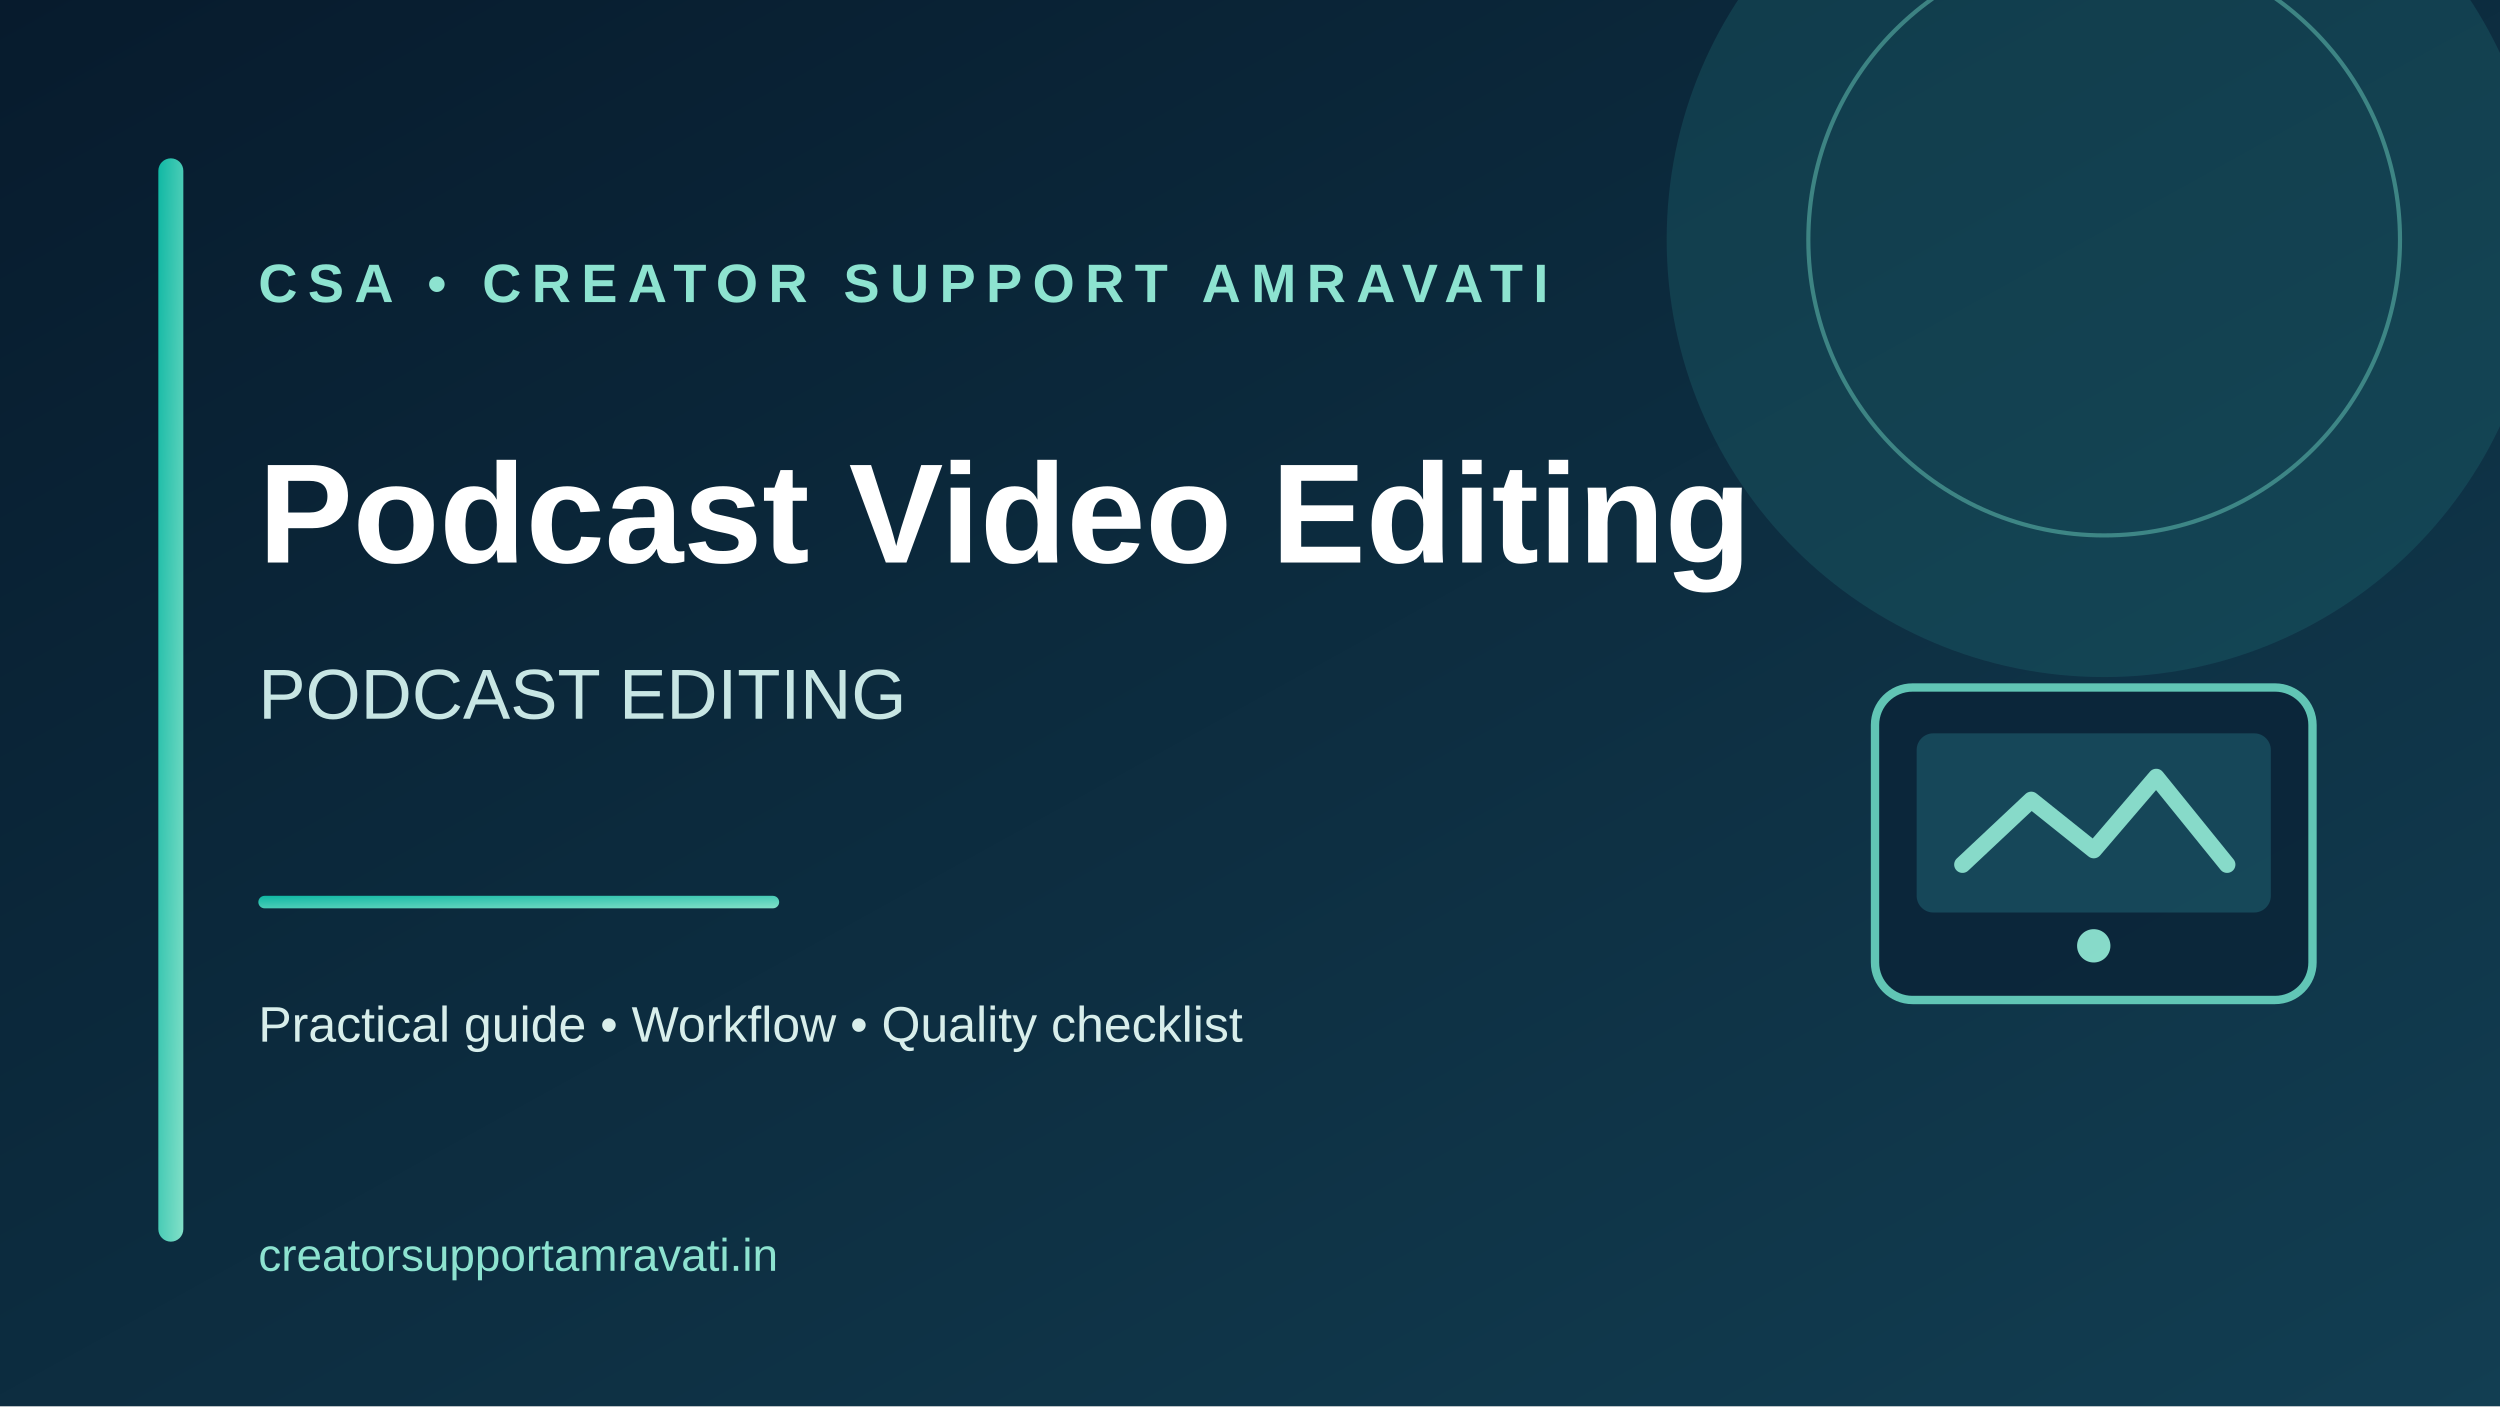
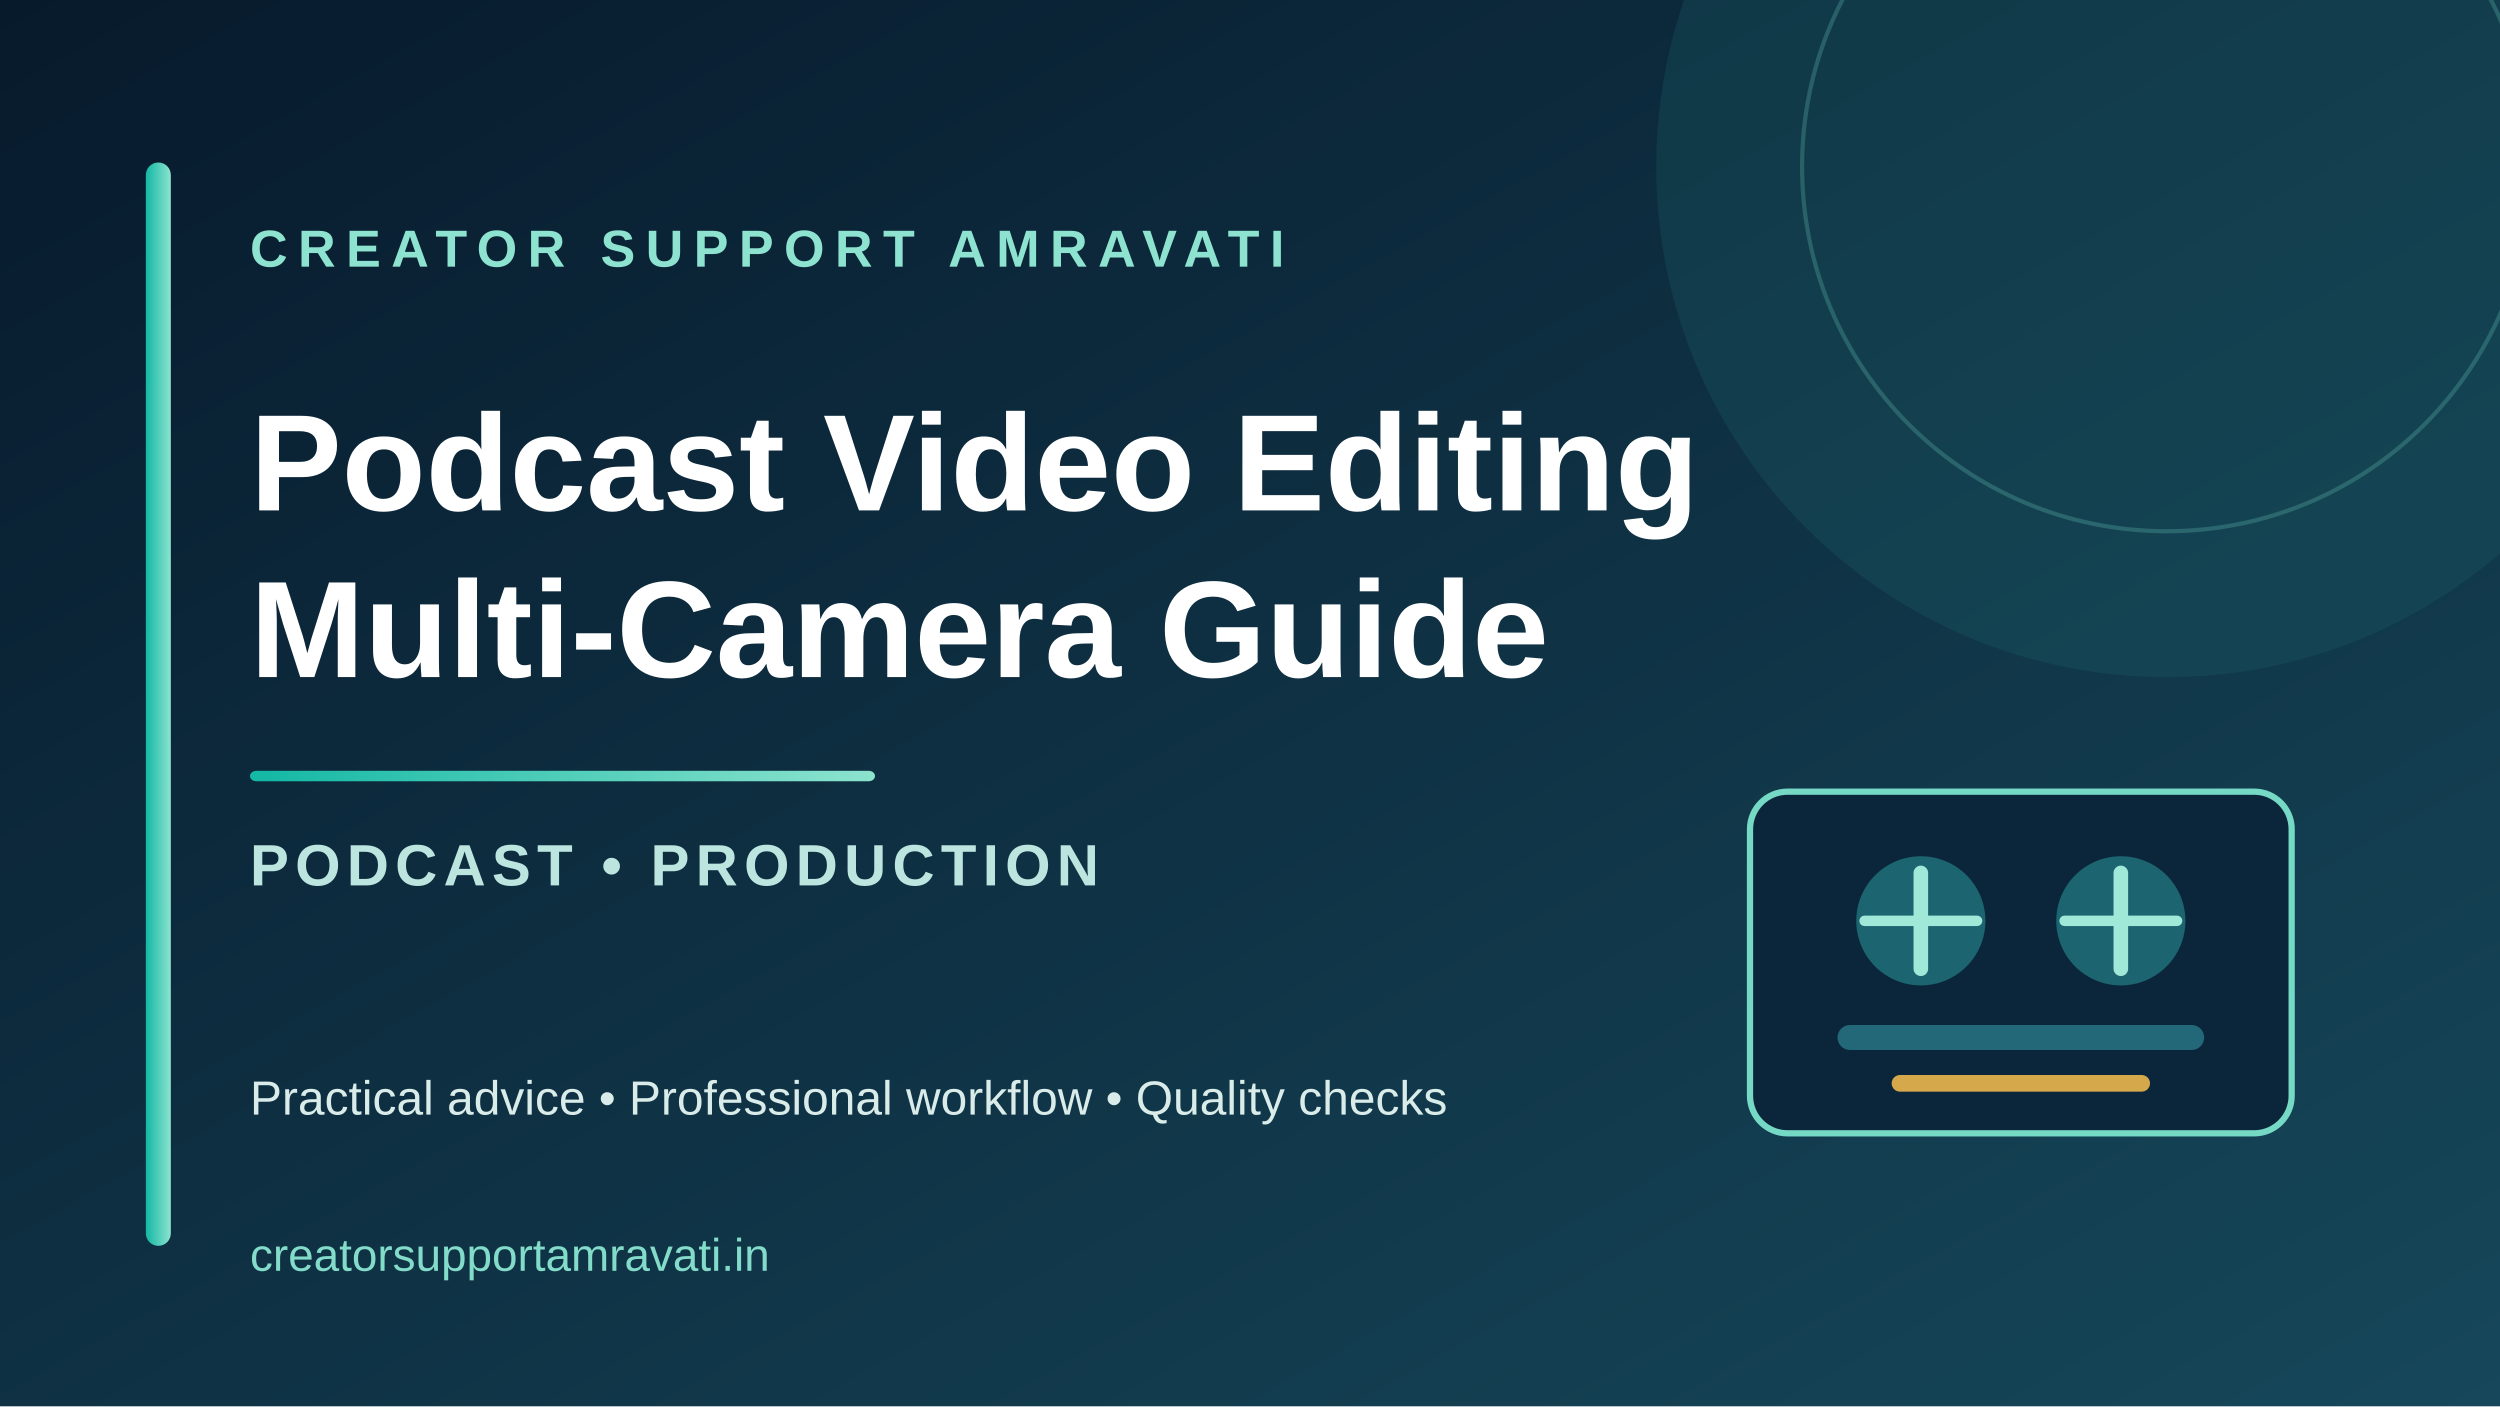
- <svg xmlns="http://www.w3.org/2000/svg" width="1200" height="675" viewBox="0 0 1200 675" role="img" aria-labelledby="t d">
+ <svg xmlns="http://www.w3.org/2000/svg" width="1200" height="675" viewBox="0 0 1200 675" role="img" aria-labelledby="title desc">
  <defs>
-     <linearGradient id="g" x1="0" y1="0" x2="1" y2="1">
-       <stop stop-color="#071b2d" />
-       <stop offset="1" stop-color="#123e52" />
+     <linearGradient id="bg" x1="0" y1="0" x2="1" y2="1">
+       <stop stop-color="#071a2c" />
+       <stop offset="1" stop-color="#16475a" />
    </linearGradient>
-     <linearGradient id="a" x1="0" y1="0" x2="1" y2="1">
-       <stop stop-color="#10b8a4" />
-       <stop offset="1" stop-color="#83e0c8" />
+     <linearGradient id="accent" x1="0" y1="0" x2="1" y2="0">
+       <stop stop-color="#13b8a5" />
+       <stop offset="1" stop-color="#8ce3ce" />
    </linearGradient>
  </defs>
-   <rect width="1200" height="675" fill="url(#g)" />
-   <circle cx="1010" cy="115" r="210" fill="#1e6670" opacity=".34" />
-   <circle cx="1010" cy="115" r="142" fill="none" stroke="#72d7c3" stroke-width="2" opacity=".45" />
-   <rect x="76" y="76" width="12" height="520" rx="6" fill="url(#a)" />
-   <text x="124" y="145" fill="#8de3d0" font-family="Arial,sans-serif" font-size="26" font-weight="700" letter-spacing="5">CSA • CREATOR SUPPORT AMRAVATI</text>
-   <text x="124" y="270" fill="#fff" font-family="Arial,sans-serif" font-size="68" font-weight="700">Podcast Video Editing</text>
-   <text x="124" y="345" fill="#c8e6e4" font-family="Arial,sans-serif" font-size="34">PODCAST EDITING</text>
-   <rect x="124" y="430" width="250" height="6" rx="3" fill="url(#a)" />
-   <text x="124" y="500" fill="#d8eeeb" font-family="Arial,sans-serif" font-size="24">Practical guide • Workflow • Quality checklist</text>
-   <g transform="translate(900 330)" opacity=".95">
-     <rect x="0" y="0" width="210" height="150" rx="18" fill="#0b263a" stroke="#65cdbb" stroke-width="4" />
-     <rect x="20" y="22" width="170" height="86" rx="8" fill="#16485a" />
-     <path d="M42 85 L75 54 L105 78 L135 43 L169 85" fill="none" stroke="#8de3d0" stroke-width="8" stroke-linecap="round" stroke-linejoin="round" />
-     <circle cx="105" cy="124" r="8" fill="#8de3d0" />
+   <rect width="1200" height="675" fill="url(#bg)" />
+   <circle cx="1040" cy="80" r="245" fill="#1e6c70" opacity=".22" />
+   <circle cx="1040" cy="80" r="175" fill="none" stroke="#6fd4c0" stroke-width="2" opacity=".25" />
+   <rect x="70" y="78" width="12" height="520" rx="6" fill="url(#accent)" />
+   <text x="120" y="128" fill="#8de3d0" font-family="Arial,sans-serif" font-size="25" font-weight="700" letter-spacing="5">CREATOR SUPPORT AMRAVATI</text>
+   <text x="120" y="245" fill="#ffffff" font-family="Arial,sans-serif" font-size="66" font-weight="700">Podcast Video Editing</text>
+   <text x="120" y="325" fill="#ffffff" font-family="Arial,sans-serif" font-size="66" font-weight="700">Multi-Camera Guide</text>
+   <rect x="120" y="370" width="300" height="5" rx="3" fill="url(#accent)" />
+   <text x="120" y="425" fill="#bde5df" font-family="Arial,sans-serif" font-size="28" font-weight="600" letter-spacing="3">PODCAST • PRODUCTION</text>
+   <text x="120" y="535" fill="#d9ece9" font-family="Arial,sans-serif" font-size="23">Practical advice • Professional workflow • Quality checks</text>
+   <g transform="translate(840 380)">
+     <rect x="0" y="0" width="260" height="164" rx="18" fill="#0b263a" stroke="#75d9c5" stroke-width="3" />
+     <circle cx="82" cy="62" r="31" fill="#1b6470" />
+     <circle cx="178" cy="62" r="31" fill="#1b6470" />
+     <path d="M82 39v46M178 39v46" stroke="#a0e8d8" stroke-width="7" stroke-linecap="round" />
+     <path d="M55 62h54M151 62h54" stroke="#a0e8d8" stroke-width="5" stroke-linecap="round" />
+     <rect x="42" y="112" width="176" height="12" rx="6" fill="#236879" />
+     <rect x="68" y="136" width="124" height="8" rx="4" fill="#d6a84c" />
  </g>
-   <text x="124" y="610" fill="#8de3d0" font-family="Arial,sans-serif" font-size="22">creatorsupportamravati.in</text>
+   <text x="120" y="610" fill="#83dcca" font-family="Arial,sans-serif" font-size="22">creatorsupportamravati.in</text>
</svg>
